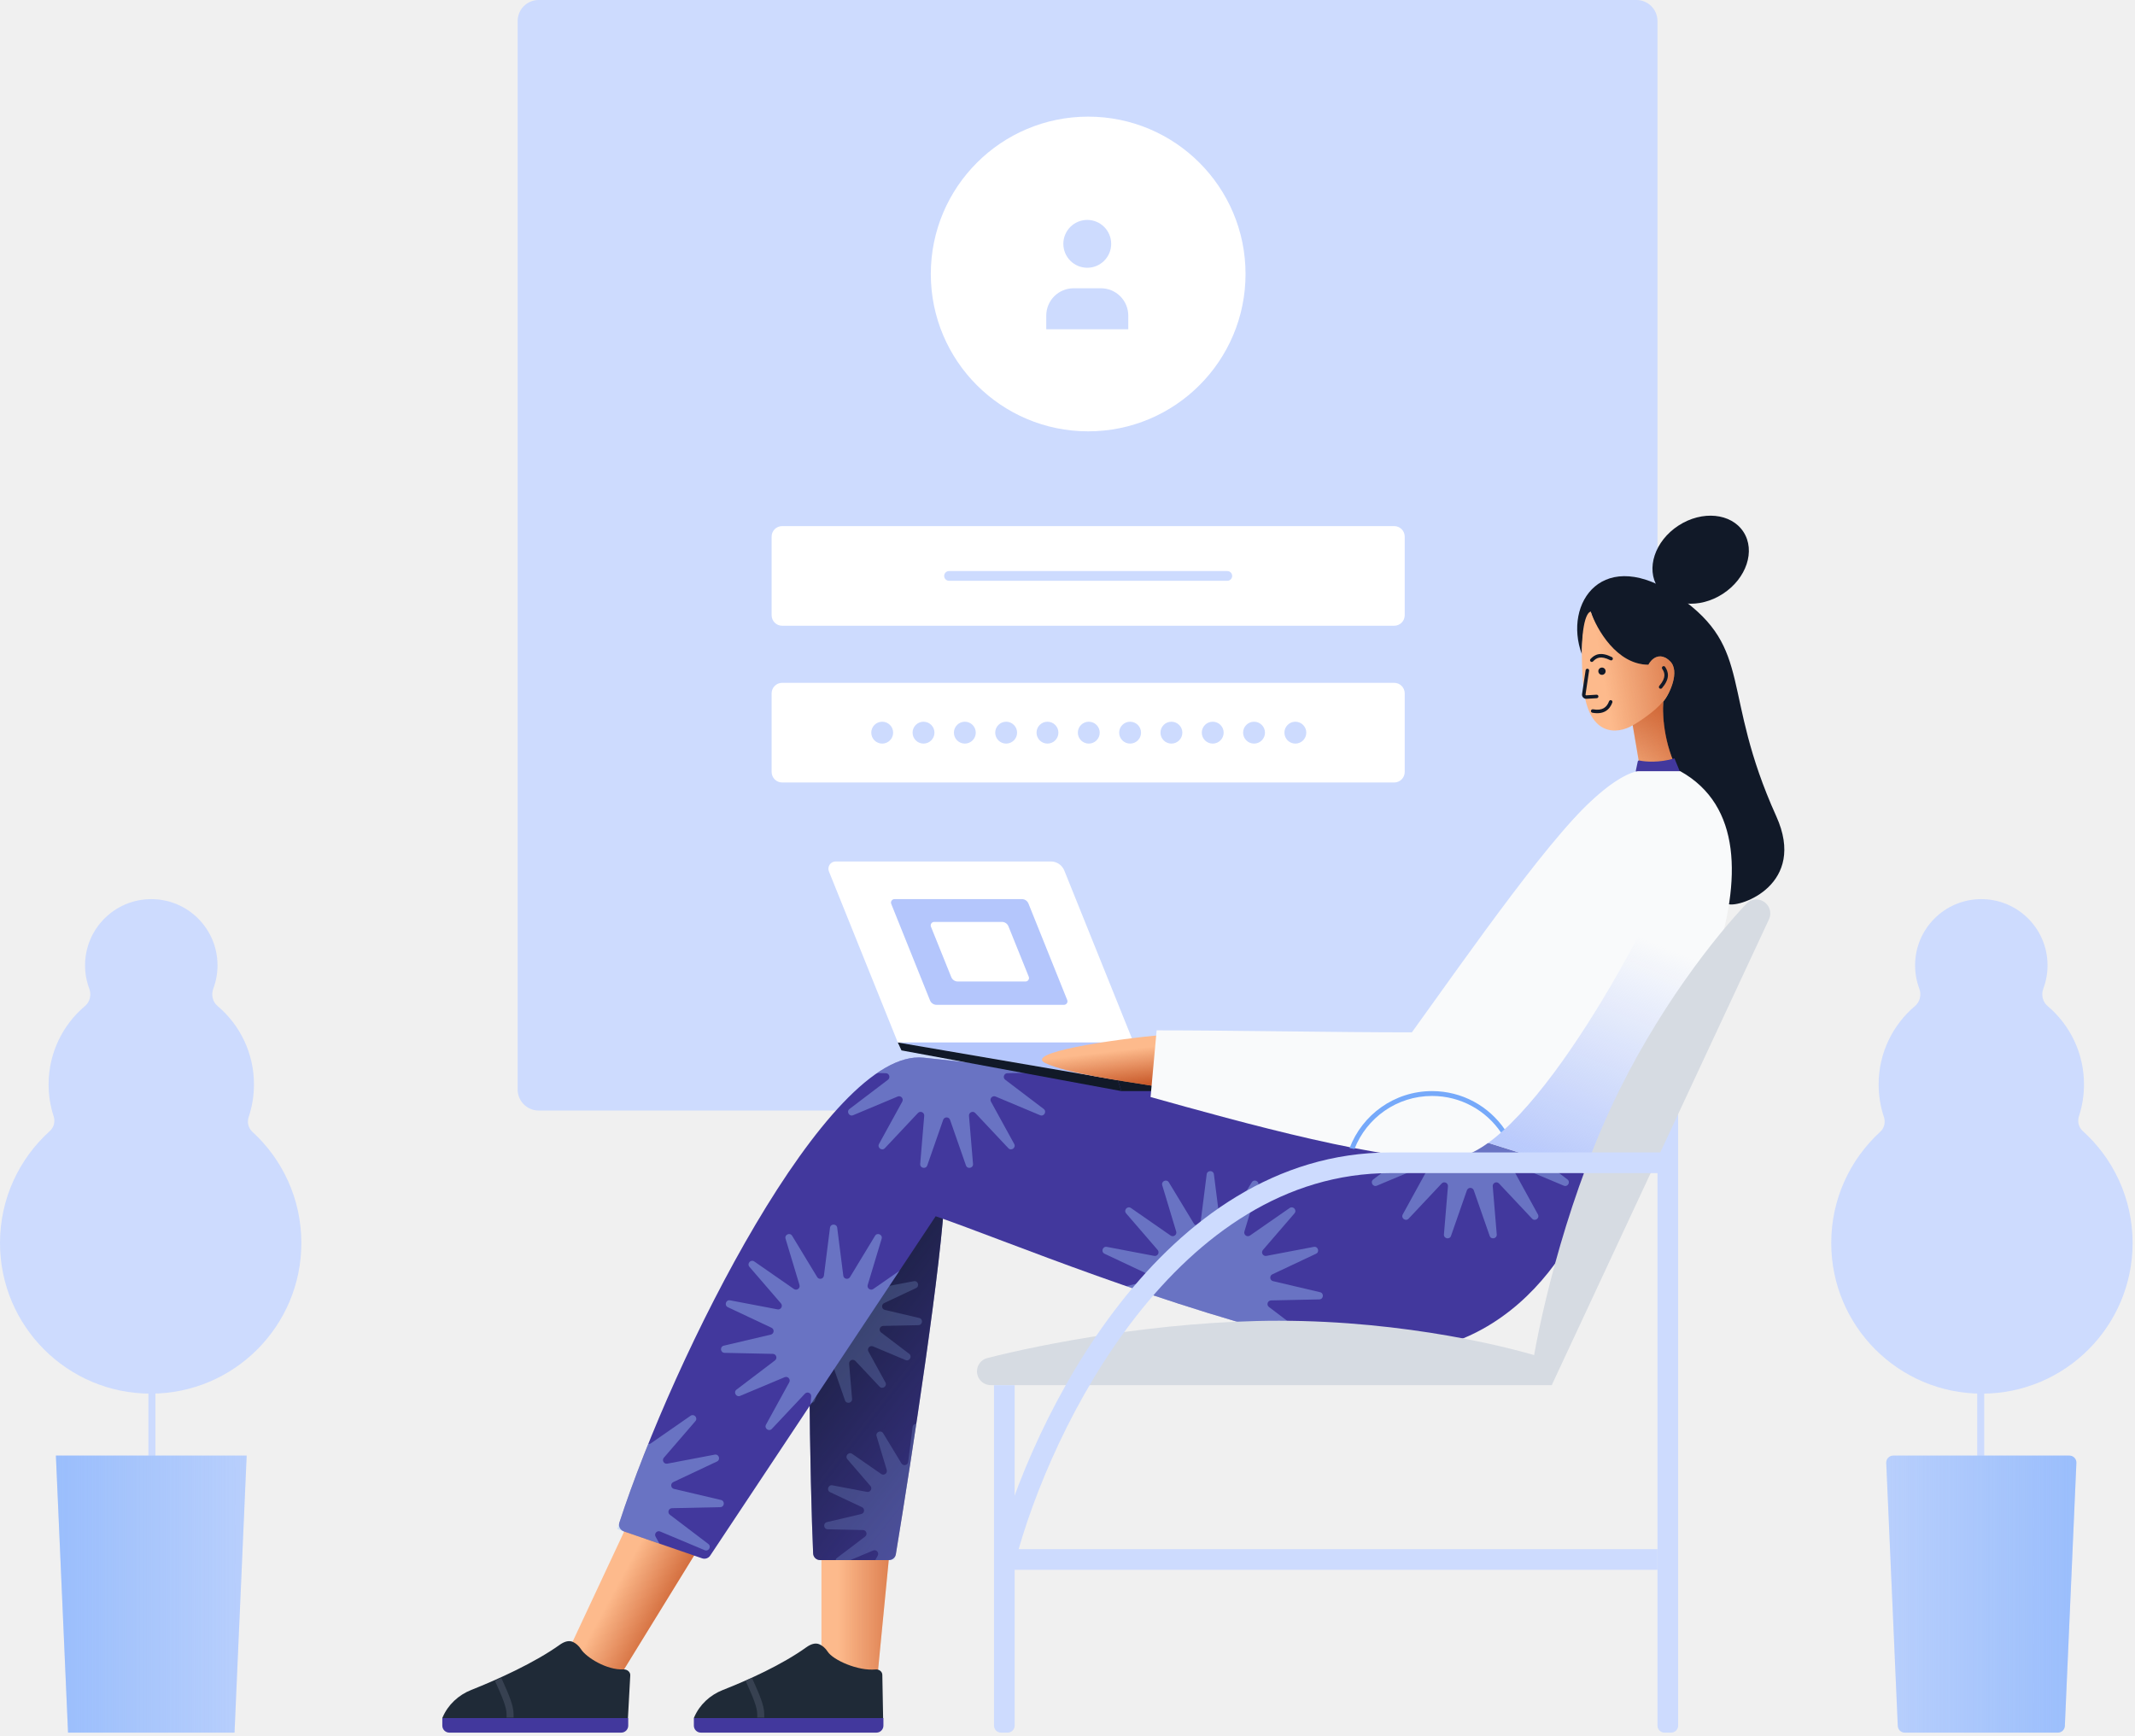
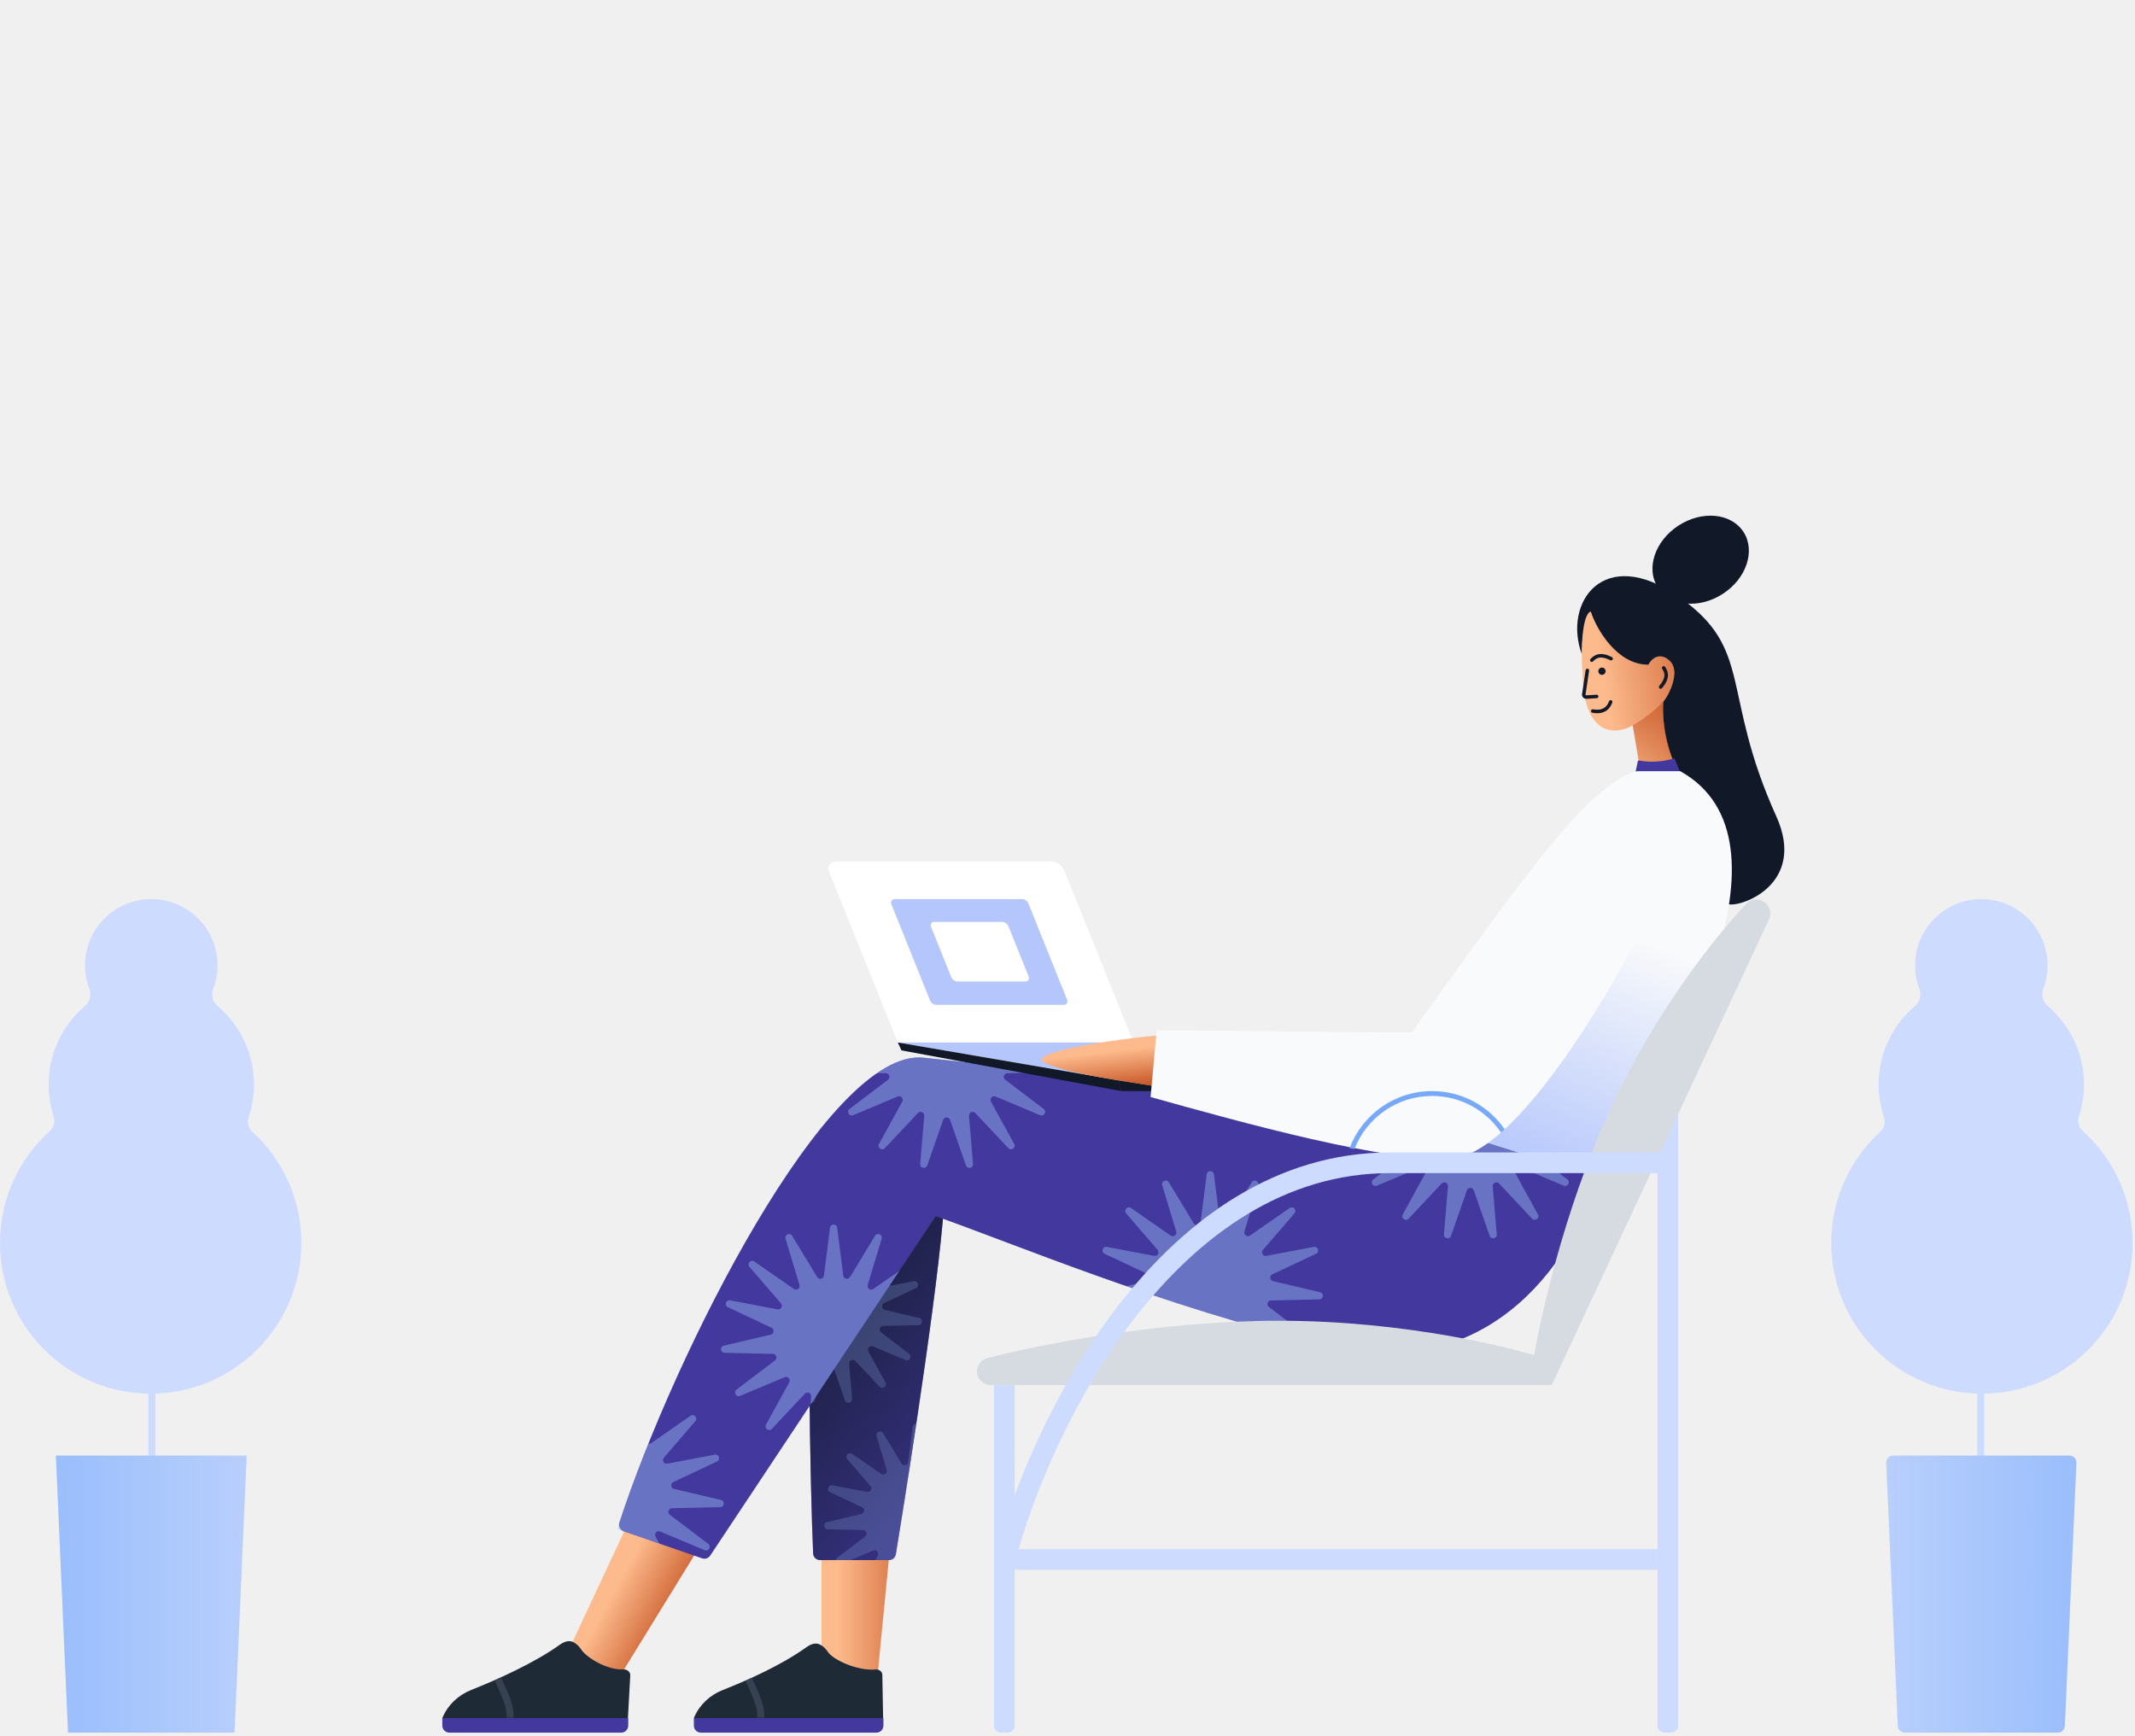
<svg xmlns="http://www.w3.org/2000/svg" width="609" height="495" viewBox="0 0 609 495" fill="none">
  <path fill-rule="evenodd" clip-rule="evenodd" d="M584.052 275.388C584.052 277.731 583.626 279.974 582.846 282.044C582.198 283.766 582.642 285.782 584.048 286.969C590.41 292.342 594.45 300.378 594.45 309.357C594.45 312.534 593.945 315.593 593.009 318.458C592.523 319.946 592.932 321.602 594.095 322.649C602.826 330.516 608.315 341.912 608.315 354.59C608.315 378.328 589.072 397.571 565.335 397.571C541.597 397.571 522.354 378.328 522.354 354.59C522.354 342.031 527.741 330.73 536.331 322.871C537.485 321.815 537.881 320.155 537.384 318.671C536.403 315.745 535.872 312.613 535.872 309.357C535.872 300.378 539.913 292.342 546.275 286.969C547.681 285.782 548.125 283.766 547.476 282.044C546.697 279.974 546.271 277.731 546.271 275.388C546.271 264.955 554.728 256.498 565.161 256.498C575.594 256.498 584.052 264.955 584.052 275.388Z" fill="#CDDBFE" />
  <path fill-rule="evenodd" clip-rule="evenodd" d="M564.988 274.215C565.54 274.215 565.988 274.663 565.988 275.215L565.988 441.245C565.988 441.797 565.54 442.245 564.988 442.245C564.436 442.245 563.988 441.797 563.988 441.245L563.988 275.215C563.988 274.663 564.436 274.215 564.988 274.215Z" fill="#CDDBFE" />
  <path fill-rule="evenodd" clip-rule="evenodd" d="M584.633 349.271C585.083 349.592 585.187 350.217 584.866 350.666L565.802 377.356C565.481 377.805 564.856 377.909 564.407 377.588C563.957 377.267 563.853 376.643 564.174 376.193L583.238 349.504C583.559 349.054 584.184 348.95 584.633 349.271Z" fill="#CDDBFE" />
  <path fill-rule="evenodd" clip-rule="evenodd" d="M545.343 308.023C544.893 308.344 544.789 308.969 545.11 309.418L564.174 336.108C564.495 336.557 565.12 336.661 565.569 336.34C566.019 336.019 566.123 335.395 565.802 334.945L546.738 308.256C546.417 307.806 545.792 307.702 545.343 308.023Z" fill="#CDDBFE" />
  <path d="M538.043 417.336C537.993 416.198 538.902 415.249 540.041 415.249H590.281C591.42 415.249 592.329 416.198 592.279 417.336L588.989 492.365C588.942 493.435 588.061 494.277 586.99 494.277H543.332C542.262 494.277 541.381 493.435 541.334 492.365L538.043 417.336Z" fill="#CDDBFE" />
  <path d="M538.043 417.336C537.993 416.198 538.902 415.249 540.041 415.249H590.281C591.42 415.249 592.329 416.198 592.279 417.336L588.989 492.365C588.942 493.435 588.061 494.277 586.99 494.277H543.332C542.262 494.277 541.381 493.435 541.334 492.365L538.043 417.336Z" fill="url(#paint0_linear_1_7760)" />
  <path fill-rule="evenodd" clip-rule="evenodd" d="M24.263 275.388C24.263 277.731 24.69 279.974 25.469 282.044C26.117 283.766 25.673 285.782 24.268 286.969C17.905 292.342 13.865 300.378 13.865 309.357C13.865 312.534 14.371 315.593 15.306 318.458C15.792 319.946 15.383 321.602 14.221 322.649C5.489 330.516 0 341.912 0 354.59C0 378.328 19.243 397.571 42.981 397.571C66.718 397.571 85.961 378.328 85.961 354.59C85.961 342.031 80.574 330.73 71.985 322.871C70.83 321.815 70.434 320.155 70.931 318.671C71.912 315.745 72.443 312.613 72.443 309.357C72.443 300.378 68.403 292.342 62.04 286.969C60.635 285.782 60.191 283.766 60.839 282.044C61.618 279.974 62.045 277.731 62.045 275.388C62.045 264.955 53.587 256.498 43.154 256.498C32.721 256.498 24.263 264.955 24.263 275.388Z" fill="#CDDBFE" />
  <path fill-rule="evenodd" clip-rule="evenodd" d="M43.327 274.215C42.775 274.215 42.327 274.663 42.327 275.215L42.327 441.245C42.327 441.797 42.775 442.245 43.327 442.245C43.88 442.245 44.327 441.797 44.327 441.245L44.327 275.215C44.327 274.663 43.88 274.215 43.327 274.215Z" fill="#CDDBFE" />
  <path fill-rule="evenodd" clip-rule="evenodd" d="M23.682 349.271C23.233 349.592 23.128 350.217 23.45 350.666L42.514 377.356C42.834 377.805 43.459 377.909 43.908 377.588C44.358 377.267 44.462 376.643 44.141 376.193L25.077 349.504C24.756 349.054 24.131 348.95 23.682 349.271Z" fill="#CDDBFE" />
  <path fill-rule="evenodd" clip-rule="evenodd" d="M62.972 308.023C63.422 308.344 63.526 308.969 63.205 309.418L44.141 336.108C43.82 336.557 43.195 336.661 42.746 336.34C42.297 336.019 42.192 335.395 42.514 334.945L61.578 308.256C61.898 307.806 62.523 307.702 62.972 308.023Z" fill="#CDDBFE" />
  <path d="M70.363 415.249H15.944L19.41 494.277H66.897L70.363 415.249Z" fill="#CDDBFE" />
  <path d="M70.363 415.249H15.944L19.41 494.277H66.897L70.363 415.249Z" fill="url(#paint1_linear_1_7760)" />
-   <path d="M147.66 6C147.66 2.686 150.346 0 153.66 0H466.787C470.101 0 472.787 2.686 472.787 6V310.809C472.787 314.123 470.101 316.809 466.787 316.809H153.66C150.346 316.809 147.66 314.123 147.66 310.809V6Z" fill="#CDDBFE" />
-   <path d="M220.103 153.086C220.103 151.429 221.446 150.086 223.103 150.086H397.691C399.348 150.086 400.691 151.429 400.691 153.086V175.509C400.691 177.165 399.348 178.509 397.691 178.509H223.103C221.446 178.509 220.103 177.165 220.103 175.509V153.086Z" fill="white" />
-   <path fill-rule="evenodd" clip-rule="evenodd" d="M269.323 164.297C269.323 163.531 269.943 162.911 270.709 162.911H350.085C350.85 162.911 351.471 163.531 351.471 164.297C351.471 165.063 350.85 165.684 350.085 165.684H270.709C269.943 165.684 269.323 165.063 269.323 164.297Z" fill="#CDDBFE" />
-   <path d="M220.103 197.799C220.103 196.142 221.446 194.799 223.103 194.799H397.691C399.348 194.799 400.691 196.142 400.691 197.799V220.222C400.691 221.879 399.348 223.222 397.691 223.222H223.103C221.446 223.222 220.103 221.879 220.103 220.222V197.799Z" fill="white" />
-   <path d="M254.765 209.009C254.765 210.732 253.368 212.129 251.645 212.129C249.922 212.129 248.526 210.732 248.526 209.009C248.526 207.286 249.922 205.89 251.645 205.89C253.368 205.89 254.765 207.286 254.765 209.009Z" fill="#CDDBFE" />
-   <path d="M266.55 209.009C266.55 210.732 265.153 212.129 263.43 212.129C261.707 212.129 260.311 210.732 260.311 209.009C260.311 207.286 261.707 205.89 263.43 205.89C265.153 205.89 266.55 207.286 266.55 209.009Z" fill="#CDDBFE" />
-   <path d="M278.335 209.009C278.335 210.732 276.938 212.129 275.215 212.129C273.493 212.129 272.096 210.732 272.096 209.009C272.096 207.286 273.493 205.89 275.215 205.89C276.938 205.89 278.335 207.286 278.335 209.009Z" fill="#CDDBFE" />
-   <path d="M290.12 209.009C290.12 210.732 288.723 212.129 287 212.129C285.278 212.129 283.881 210.732 283.881 209.009C283.881 207.286 285.278 205.89 287 205.89C288.723 205.89 290.12 207.286 290.12 209.009Z" fill="#CDDBFE" />
-   <path d="M301.905 209.009C301.905 210.732 300.508 212.129 298.785 212.129C297.062 212.129 295.666 210.732 295.666 209.009C295.666 207.286 297.062 205.89 298.785 205.89C300.508 205.89 301.905 207.286 301.905 209.009Z" fill="#CDDBFE" />
-   <path d="M313.69 209.009C313.69 210.732 312.293 212.129 310.57 212.129C308.847 212.129 307.451 210.732 307.451 209.009C307.451 207.286 308.847 205.89 310.57 205.89C312.293 205.89 313.69 207.286 313.69 209.009Z" fill="#CDDBFE" />
-   <path d="M325.475 209.009C325.475 210.732 324.078 212.129 322.356 212.129C320.633 212.129 319.236 210.732 319.236 209.009C319.236 207.286 320.633 205.89 322.356 205.89C324.078 205.89 325.475 207.286 325.475 209.009Z" fill="#CDDBFE" />
-   <path d="M337.26 209.009C337.26 210.732 335.863 212.129 334.14 212.129C332.418 212.129 331.021 210.732 331.021 209.009C331.021 207.286 332.418 205.89 334.14 205.89C335.863 205.89 337.26 207.286 337.26 209.009Z" fill="#CDDBFE" />
-   <path d="M349.045 209.009C349.045 210.732 347.648 212.129 345.925 212.129C344.202 212.129 342.806 210.732 342.806 209.009C342.806 207.286 344.202 205.89 345.925 205.89C347.648 205.89 349.045 207.286 349.045 209.009Z" fill="#CDDBFE" />
-   <path d="M360.83 209.009C360.83 210.732 359.433 212.129 357.711 212.129C355.988 212.129 354.591 210.732 354.591 209.009C354.591 207.286 355.988 205.89 357.711 205.89C359.433 205.89 360.83 207.286 360.83 209.009Z" fill="#CDDBFE" />
-   <path d="M372.615 209.009C372.615 210.732 371.218 212.129 369.496 212.129C367.773 212.129 366.376 210.732 366.376 209.009C366.376 207.286 367.773 205.89 369.496 205.89C371.218 205.89 372.615 207.286 372.615 209.009Z" fill="#CDDBFE" />
-   <path d="M355.284 78.162C355.284 102.952 335.188 123.049 310.397 123.049C285.607 123.049 265.51 102.952 265.51 78.162C265.51 53.371 285.607 33.275 310.397 33.275C335.188 33.275 355.284 53.371 355.284 78.162Z" fill="white" />
-   <path d="M310.137 76.386C313.906 76.386 316.961 73.331 316.961 69.562C316.961 65.793 313.906 62.738 310.137 62.738C306.368 62.738 303.313 65.793 303.313 69.562C303.313 73.331 306.368 76.386 310.137 76.386Z" fill="#CDDBFE" />
-   <path d="M306.238 82.235H314.037C316.105 82.235 318.089 83.057 319.551 84.519C321.014 85.982 321.836 87.966 321.836 90.034V93.933H298.439V90.034C298.439 87.966 299.261 85.982 300.723 84.519C302.186 83.057 304.169 82.235 306.238 82.235Z" fill="#CDDBFE" />
  <path d="M254.419 435.699L250.259 478.506H234.315V432.579L254.419 435.699Z" fill="#FDBA8C" />
  <path d="M254.419 435.699L250.259 478.506H234.315V432.579L254.419 435.699Z" fill="url(#paint2_linear_1_7760)" />
  <path d="M253.563 445.057H233.935C232.871 445.057 231.993 444.238 231.945 443.175C231.112 424.639 229.919 366.35 232.036 338.992L269.471 339.859C268.927 358.206 260.124 415.466 255.532 443.404C255.373 444.37 254.541 445.057 253.563 445.057Z" fill="#42389D" />
  <path d="M253.563 445.057H233.935C232.871 445.057 231.993 444.238 231.945 443.175C231.112 424.639 229.919 366.35 232.036 338.992L269.471 339.859C268.927 358.206 260.124 415.466 255.532 443.404C255.373 444.37 254.541 445.057 253.563 445.057Z" fill="url(#paint3_linear_1_7760)" />
  <path fill-rule="evenodd" clip-rule="evenodd" d="M249.673 445.057H255.259C256.895 435.156 259.144 421.043 261.371 406.185C260.887 406.176 260.396 406.479 260.318 407.094L259.055 417.06C258.931 418.037 257.645 418.31 257.134 417.468L251.927 408.878C251.293 407.833 249.689 408.547 250.042 409.717L252.941 419.335C253.225 420.278 252.161 421.051 251.352 420.489L243.101 414.76C242.097 414.063 240.923 415.368 241.721 416.293L248.281 423.9C248.924 424.646 248.267 425.785 247.299 425.601L237.431 423.723C236.231 423.495 235.688 425.164 236.793 425.685L245.881 429.966C246.772 430.386 246.634 431.694 245.675 431.919L235.897 434.217C234.707 434.497 234.891 436.243 236.112 436.269L246.155 436.484C247.14 436.505 247.546 437.756 246.762 438.352L238.763 444.429C238.53 444.606 238.403 444.828 238.361 445.057H242.553L249.057 442.327C249.965 441.946 250.845 442.923 250.371 443.786L249.673 445.057Z" fill="#A4CAFE" fill-opacity="0.2" />
  <path fill-rule="evenodd" clip-rule="evenodd" d="M231.175 357.009L232.525 359.236C233.035 360.078 234.322 359.805 234.445 358.828L235.709 348.862C235.863 347.65 237.618 347.65 237.772 348.862L239.036 358.828C239.159 359.805 240.446 360.078 240.956 359.236L246.164 350.646C246.797 349.601 248.401 350.315 248.049 351.485L245.15 361.103C244.865 362.046 245.929 362.819 246.738 362.257L254.99 356.528C255.993 355.831 257.168 357.136 256.37 358.061L249.81 365.668C249.167 366.414 249.824 367.553 250.792 367.369L260.66 365.491C261.86 365.263 262.403 366.933 261.297 367.453L252.21 371.734C251.319 372.154 251.457 373.462 252.415 373.687L262.194 375.986C263.383 376.265 263.2 378.011 261.978 378.037L251.935 378.252C250.951 378.273 250.544 379.524 251.329 380.12L259.327 386.197C260.3 386.936 259.422 388.457 258.296 387.984L249.034 384.095C248.126 383.714 247.246 384.691 247.72 385.554L252.555 394.359C253.143 395.43 251.723 396.462 250.886 395.572L244.006 388.252C243.332 387.535 242.13 388.07 242.212 389.051L243.048 399.061C243.15 400.279 241.432 400.644 241.03 399.49L237.722 390.005C237.398 389.076 236.083 389.076 235.759 390.005L232.451 399.49C232.201 400.206 231.445 400.337 230.932 400.043C230.911 397.95 230.893 395.836 230.88 393.711L231.269 389.051C231.302 388.652 231.123 388.327 230.854 388.129C230.824 377.383 230.908 366.581 231.175 357.009Z" fill="#A4CAFE" fill-opacity="0.2" />
  <path d="M197.919 490.118H251.992V492.278C251.992 493.382 251.096 494.278 249.992 494.278H199.919C198.815 494.278 197.919 493.382 197.919 492.278V490.118Z" fill="#42389D" />
  <path d="M198.004 489.919L197.919 490.118H251.906L251.68 477.776C251.663 476.832 250.715 476.163 249.776 476.255C244.706 476.75 237.602 473.548 236.087 471.167C235.432 470.136 234.608 469.5 233.83 469.122C232.553 468.501 231.138 469.115 229.985 469.943C223.04 474.931 213.356 479.297 206.178 482.117C202.532 483.55 199.537 486.313 198.004 489.919Z" fill="#1F2A37" />
  <path fill-rule="evenodd" clip-rule="evenodd" d="M214.502 478.678L214.912 479.59C215.69 481.318 216.456 483.038 217.026 484.615C217.59 486.174 218 487.693 218 489V490H216V489C216 488.054 215.691 486.806 215.145 485.295C214.605 483.801 213.871 482.148 213.088 480.41L212.678 479.498L214.502 478.678Z" fill="#374151" />
  <path d="M202.946 435.699L176.603 478.506H158.578L180.069 432.58L202.946 435.699Z" fill="#FDBA8C" />
  <path d="M202.946 435.699L176.603 478.506H158.578L180.069 432.58L202.946 435.699Z" fill="url(#paint4_linear_1_7760)" />
  <path d="M379.2 384.052C426.895 395.283 450.141 356.381 455.803 335.526C433.793 320.101 298.092 305.37 263.43 301.731C236.057 298.856 192.021 387.168 176.667 434.395C176.332 435.426 176.9 436.5 177.926 436.854L200.27 444.553C201.131 444.85 202.084 444.528 202.587 443.769L266.896 346.965C287.346 354.013 331.506 372.822 379.2 384.052Z" fill="#42389D" />
  <path fill-rule="evenodd" clip-rule="evenodd" d="M256.545 362.549L249.101 367.717C248.292 368.279 247.228 367.506 247.513 366.563L251.485 353.383C251.838 352.213 250.234 351.499 249.601 352.544L242.464 364.316C241.954 365.158 240.667 364.884 240.544 363.907L238.812 350.251C238.658 349.039 236.903 349.039 236.749 350.251L235.018 363.907C234.894 364.884 233.607 365.158 233.097 364.316L225.96 352.544C225.327 351.499 223.723 352.213 224.076 353.383L228.048 366.563C228.333 367.506 227.269 368.279 226.46 367.717L215.153 359.866C214.149 359.169 212.974 360.474 213.772 361.399L222.762 371.824C223.405 372.57 222.748 373.709 221.78 373.525L208.257 370.951C207.057 370.723 206.514 372.393 207.62 372.914L220.073 378.78C220.964 379.2 220.826 380.508 219.867 380.733L206.467 383.883C205.277 384.162 205.461 385.908 206.683 385.935L220.445 386.229C221.43 386.25 221.836 387.501 221.052 388.097L210.091 396.424C209.118 397.163 209.996 398.684 211.122 398.211L223.815 392.882C224.723 392.501 225.603 393.478 225.129 394.342L218.503 406.408C217.914 407.478 219.335 408.511 220.172 407.62L229.599 397.59C230.274 396.872 231.475 397.407 231.393 398.388L231.2 400.701L256.545 362.549Z" fill="#A4CAFE" fill-opacity="0.4" />
  <path fill-rule="evenodd" clip-rule="evenodd" d="M300.737 305.873L287.351 306.16C286.367 306.181 285.96 307.431 286.745 308.027L297.706 316.355C298.679 317.094 297.801 318.615 296.674 318.142L283.982 312.813C283.074 312.432 282.194 313.409 282.668 314.272L289.294 326.338C289.882 327.409 288.462 328.441 287.625 327.551L278.197 317.52C277.523 316.803 276.321 317.338 276.403 318.319L277.549 332.037C277.65 333.255 275.933 333.62 275.531 332.466L270.998 319.468C270.674 318.538 269.358 318.538 269.034 319.468L264.501 332.466C264.099 333.62 262.381 333.255 262.483 332.037L263.629 318.319C263.711 317.338 262.509 316.803 261.835 317.52L252.407 327.551C251.57 328.441 250.15 327.409 250.738 326.338L257.364 314.272C257.838 313.409 256.958 312.432 256.05 312.813L243.358 318.142C242.231 318.615 241.353 317.094 242.326 316.355L253.287 308.027C254.071 307.431 253.665 306.181 252.68 306.16L250.2 306.107C254.881 302.908 259.342 301.303 263.43 301.732C271.397 302.569 284.702 303.991 300.737 305.873Z" fill="#A4CAFE" fill-opacity="0.4" />
  <path fill-rule="evenodd" clip-rule="evenodd" d="M373.153 382.588C373.433 382.17 373.434 381.564 372.922 381.175L361.961 372.847C361.177 372.251 361.583 371.001 362.568 370.98L376.33 370.685C377.552 370.659 377.735 368.913 376.546 368.633L363.145 365.484C362.187 365.258 362.049 363.951 362.94 363.531L375.393 357.664C376.498 357.143 375.956 355.473 374.756 355.702L361.232 358.275C360.265 358.459 359.607 357.32 360.251 356.575L369.241 346.15C370.039 345.225 368.864 343.92 367.86 344.617L356.553 352.468C355.744 353.03 354.68 352.257 354.964 351.314L358.937 338.134C359.29 336.964 357.686 336.25 357.052 337.295L349.916 349.066C349.405 349.908 348.119 349.635 347.995 348.658L346.264 335.001C346.11 333.789 344.354 333.789 344.201 335.001L342.469 348.658C342.345 349.635 341.059 349.908 340.548 349.066L333.412 337.295C332.779 336.25 331.175 336.964 331.527 338.134L335.5 351.314C335.784 352.257 334.72 353.03 333.911 352.468L322.604 344.617C321.601 343.92 320.426 345.225 321.224 346.15L330.214 356.575C330.857 357.32 330.199 358.459 329.232 358.275L315.709 355.702C314.509 355.473 313.966 357.143 315.071 357.664L327.524 363.531C328.415 363.951 328.278 365.258 327.319 365.484L321.257 366.908C332.626 370.845 344.937 374.839 357.758 378.475C357.831 377.84 358.507 377.343 359.198 377.633L367.625 381.171C369.46 381.653 371.303 382.125 373.153 382.588Z" fill="#A4CAFE" fill-opacity="0.4" />
  <path fill-rule="evenodd" clip-rule="evenodd" d="M435.843 327.791C435.91 327.916 436.007 328.033 436.137 328.132L447.098 336.459C448.071 337.198 447.193 338.719 446.067 338.246L433.374 332.917C432.466 332.536 431.586 333.513 432.06 334.376L438.686 346.442C439.275 347.513 437.854 348.545 437.017 347.655L427.59 337.625C426.915 336.907 425.714 337.442 425.796 338.423L426.941 352.141C427.043 353.359 425.326 353.724 424.923 352.57L420.39 339.572C420.066 338.642 418.751 338.642 418.427 339.572L413.894 352.57C413.491 353.724 411.774 353.359 411.876 352.141L413.021 338.423C413.103 337.442 411.902 336.907 411.227 337.625L401.8 347.655C400.963 348.545 399.542 347.513 400.13 346.442L406.757 334.376C407.231 333.513 406.351 332.536 405.443 332.917L392.75 338.246C391.624 338.719 390.746 337.198 391.719 336.459L402.68 328.132C403.464 327.536 403.058 326.285 402.073 326.264L388.31 325.969C387.089 325.943 386.905 324.197 388.095 323.918L401.495 320.768C401.752 320.708 401.95 320.57 402.085 320.392C414.89 322.751 426.505 325.234 435.843 327.791Z" fill="#A4CAFE" fill-opacity="0.4" />
  <path fill-rule="evenodd" clip-rule="evenodd" d="M188.099 440.361L187.001 438.362C186.527 437.499 187.407 436.522 188.315 436.903L201.008 442.232C202.134 442.705 203.012 441.184 202.039 440.445L191.078 432.117C190.294 431.522 190.7 430.271 191.685 430.25L205.447 429.955C206.669 429.929 206.852 428.183 205.663 427.903L192.262 424.754C191.304 424.529 191.166 423.221 192.057 422.801L204.51 416.934C205.615 416.414 205.073 414.744 203.873 414.972L190.35 417.545C189.382 417.73 188.725 416.591 189.368 415.845L198.358 405.42C199.156 404.495 197.981 403.19 196.977 403.887L185.67 411.738C185.427 411.907 185.162 411.955 184.917 411.915C181.37 420.727 178.368 428.998 176.082 436.22L188.099 440.361Z" fill="#A4CAFE" fill-opacity="0.4" />
  <path d="M126.169 490.118H179.202V492.278C179.202 493.382 178.306 494.278 177.202 494.278H128.169C127.065 494.278 126.169 493.382 126.169 492.278V490.118Z" fill="#42389D" />
  <path d="M126.254 489.919L126.169 490.118H179.116L179.782 477.928C179.836 476.942 178.852 476.191 177.867 476.242C173.085 476.49 167.217 472.82 165.724 470.473C165.069 469.443 164.245 468.806 163.467 468.428C162.19 467.808 160.775 468.422 159.62 469.248C152.502 474.337 141.959 479.113 134.422 482.102C130.78 483.546 127.787 486.313 126.254 489.919Z" fill="#1F2A37" />
  <path fill-rule="evenodd" clip-rule="evenodd" d="M143.002 478.678L143.412 479.59C144.19 481.318 144.956 483.038 145.526 484.615C146.09 486.174 146.5 487.693 146.5 489V490H144.5V489C144.5 488.054 144.191 486.806 143.645 485.295C143.105 483.801 142.371 482.148 141.588 480.41L141.178 479.498L143.002 478.678Z" fill="#374151" />
  <path d="M236.453 248.609C235.902 247.242 236.909 245.752 238.382 245.752H299.737C301.435 245.752 302.962 246.783 303.596 248.358L323.343 297.398H256.1L236.453 248.609Z" fill="white" />
  <path d="M254.225 257.87C253.961 257.213 254.445 256.497 255.153 256.497H291.503C292.32 256.497 293.054 256.994 293.359 257.751L304.421 285.28C304.685 285.937 304.201 286.653 303.493 286.653H267.143C266.326 286.653 265.592 286.156 265.287 285.399L254.225 257.87Z" fill="#B4C6FC" />
  <path d="M265.554 264.374C265.289 263.717 265.773 263 266.482 263H285.8C286.616 263 287.35 263.496 287.655 264.252L293.447 278.626C293.712 279.283 293.228 280 292.52 280H273.201C272.386 280 271.651 279.504 271.346 278.748L265.554 264.374Z" fill="white" />
  <path d="M318.837 308.144H386.081L323.343 297.398H256.099L318.837 308.144Z" fill="#B4C6FC" />
  <path d="M318.837 308.143H386.081L387.121 311.263H319.877L318.837 308.143Z" fill="#111928" />
  <path d="M318.837 308.143L256.099 297.398L257.139 299.651L319.877 311.263L318.837 308.143Z" fill="#111928" />
  <path d="M497.314 151.736C500.809 157.113 498.177 165.024 491.436 169.405C484.694 173.787 476.396 172.98 472.901 167.603C469.407 162.226 472.039 154.315 478.78 149.933C485.521 145.552 493.819 146.359 497.314 151.736Z" fill="#111928" />
  <path d="M470.246 189.977C460.811 190.729 455.312 179.964 453.741 174.488C451.604 176.818 451.179 183.593 451.234 186.689C445.757 171.971 457.342 155.248 478.861 170.24C500.379 185.233 490.664 197.422 506.675 232.857C515.458 252.293 496.5 258.933 493 257.933C494.107 234.482 484.896 226.264 480.727 222.544L480.666 222.49C476.526 218.796 470.423 204.536 474.259 200.196C478.095 195.856 477.907 188.506 474.771 187.63C472.262 186.929 470.709 188.903 470.246 189.977Z" fill="#111928" />
  <path d="M465.728 206.912L468.646 224.171C474.144 225.913 478.456 223.626 479.925 222.264C474.731 214.002 474.098 204.442 474.43 200.167C476.192 198.112 479.356 191.46 476.34 188.595C473.325 185.73 470.983 188.095 470.188 189.635C461.185 189.611 455.472 179.527 453.741 174.488C452.535 174.634 450.407 178.884 451.538 194.723C452.67 210.562 461.469 209.448 465.728 206.912Z" fill="#FDBA8C" />
  <path d="M465.728 206.912L468.646 224.171C474.144 225.913 478.456 223.626 479.925 222.264C474.731 214.002 474.098 204.442 474.43 200.167C476.192 198.112 479.356 191.46 476.34 188.595C473.325 185.73 470.983 188.095 470.188 189.635C461.185 189.611 455.472 179.527 453.741 174.488C452.535 174.634 450.407 178.884 451.538 194.723C452.67 210.562 461.469 209.448 465.728 206.912Z" fill="url(#paint5_linear_1_7760)" />
  <path fill-rule="evenodd" clip-rule="evenodd" d="M474.375 200.084C472.251 202.83 467.42 205.996 465.728 206.915L465.728 206.919L468.217 221.632C472.26 222.189 475.985 221.062 478.538 219.804C474.915 212.598 474.223 204.342 474.375 200.084Z" fill="url(#paint6_linear_1_7760)" />
  <path d="M457.981 191.304C458.077 191.87 457.696 192.406 457.129 192.502C456.563 192.598 456.026 192.217 455.931 191.65C455.835 191.084 456.216 190.547 456.782 190.452C457.349 190.356 457.885 190.737 457.981 191.304Z" fill="#111928" />
  <path fill-rule="evenodd" clip-rule="evenodd" d="M456.16 187.616C455.436 187.747 454.9 188.153 454.416 188.678C454.229 188.881 453.912 188.894 453.709 188.707C453.506 188.52 453.493 188.204 453.68 188.001C454.239 187.394 454.958 186.818 455.981 186.632C456.998 186.447 458.229 186.663 459.788 187.455C460.034 187.58 460.133 187.881 460.008 188.127C459.883 188.373 459.582 188.471 459.335 188.346C457.892 187.614 456.888 187.483 456.16 187.616Z" fill="#111928" />
  <path fill-rule="evenodd" clip-rule="evenodd" d="M474.767 192.749C474.809 192.015 474.54 191.398 474.143 190.805C473.989 190.576 474.05 190.265 474.28 190.112C474.509 189.958 474.82 190.019 474.973 190.249C475.432 190.934 475.824 191.768 475.766 192.806C475.707 193.838 475.209 194.984 474.074 196.315C473.895 196.525 473.579 196.55 473.369 196.371C473.159 196.191 473.134 195.876 473.313 195.666C474.364 194.434 474.725 193.488 474.767 192.749Z" fill="#111928" />
  <path fill-rule="evenodd" clip-rule="evenodd" d="M452.863 190.765C453.136 190.806 453.324 191.061 453.283 191.334L452.265 198.137C452.247 198.258 452.345 198.366 452.468 198.358L455.41 198.181C455.685 198.164 455.922 198.374 455.939 198.649C455.956 198.925 455.746 199.162 455.47 199.179L452.528 199.357C451.771 199.402 451.164 198.739 451.276 197.989L452.294 191.186C452.335 190.913 452.59 190.724 452.863 190.765Z" fill="#111928" />
  <path fill-rule="evenodd" clip-rule="evenodd" d="M457.464 202.018C458.165 201.613 458.654 200.938 458.973 200.06C459.067 199.801 459.354 199.667 459.614 199.761C459.873 199.856 460.007 200.143 459.913 200.402C459.539 201.431 458.925 202.328 457.965 202.884C457.004 203.439 455.765 203.612 454.221 203.327C453.95 203.277 453.77 203.016 453.82 202.744C453.87 202.473 454.131 202.293 454.403 202.344C455.783 202.598 456.764 202.423 457.464 202.018Z" fill="#111928" />
  <path d="M298.213 303.29C304.452 306.202 319.704 308.316 329.582 309.876L332.355 295.145C316.18 296.647 291.974 300.378 298.213 303.29Z" fill="#FDBA8C" />
  <path d="M298.213 303.29C304.452 306.202 319.704 308.316 329.582 309.876L332.355 295.145C316.18 296.647 291.974 300.378 298.213 303.29Z" fill="url(#paint7_linear_1_7760)" />
  <path d="M477.64 216.35C473.236 217.645 469.397 217.327 467.592 216.949C467.399 216.909 467.208 217.029 467.167 217.222L466.61 219.867C466.575 220.036 466.669 220.206 466.833 220.261C471.143 221.702 476.996 221.236 479.2 220.162L477.64 216.35Z" fill="#42389D" />
  <path d="M456.238 336L408.049 320.855C407.529 315.307 410.927 296.057 428.677 263.437C446.427 230.817 461.727 220.887 467.159 220H479.292C514.377 239.571 478.541 305.488 456.238 336Z" fill="#F9FAFB" />
  <path d="M456.238 336L408.049 320.855C407.529 315.307 410.927 296.057 428.677 263.437C446.427 230.817 461.727 220.887 467.159 220H479.292C514.377 239.571 478.541 305.488 456.238 336Z" fill="url(#paint8_linear_1_7760)" />
  <path d="M328.196 312.956L329.929 293.931C351.5 293.931 380.72 294.505 402.731 294.505C418.56 272.553 445 234.5 456.5 226.5C463.5 221.63 480.813 231.982 477 245.5C473.188 259.018 437.086 327.9 414.902 330.326C397.155 332.267 353.037 319.888 328.196 312.956Z" fill="#F9FAFB" />
  <path fill-rule="evenodd" clip-rule="evenodd" d="M429.214 322.176C424.684 315.585 417.092 311.263 408.49 311.263C397.728 311.263 388.547 318.028 384.965 327.537C385.432 327.619 385.896 327.7 386.357 327.779C389.806 318.924 398.415 312.65 408.49 312.65C416.678 312.65 423.898 316.794 428.166 323.1C428.514 322.8 428.864 322.492 429.214 322.176Z" fill="#76A9FA" />
  <path d="M472.787 441.938L472.787 447.83L289.08 447.83L289.08 441.938L472.787 441.938Z" fill="#CDDBFE" />
  <path d="M472.787 308.143H478.68V492.277C478.68 493.382 477.785 494.277 476.68 494.277H474.787C473.683 494.277 472.787 493.382 472.787 492.277V308.143Z" fill="#CDDBFE" />
  <path d="M442.631 395.145H282.621C280.445 395.145 278.681 393.381 278.681 391.205C278.681 389.436 279.857 387.881 281.57 387.44C297.01 383.458 331.065 376.774 364.816 376.774C400.864 376.774 431.828 384.4 442.805 388.212L442.631 395.145Z" fill="#D6DBE2" />
  <path d="M504.587 262.278L442.632 395.144L436.701 392.116C438.537 379.136 445.694 345.689 459.63 315.749C472.513 288.07 489.625 266.75 498.22 257.755C499.367 256.555 501.145 256.264 502.651 256.965C504.653 257.897 505.52 260.276 504.587 262.278Z" fill="#D6DBE2" />
  <path d="M283.534 395.144H289.426V492.277C289.426 493.381 288.531 494.277 287.426 494.277H285.534C284.429 494.277 283.534 493.381 283.534 492.277V395.144Z" fill="#CDDBFE" />
  <path fill-rule="evenodd" clip-rule="evenodd" d="M324.236 375.299C306.206 398.289 294.594 426.237 289.505 445.799L283.802 444.316C289.053 424.132 300.977 395.409 319.599 371.663C338.216 347.924 363.863 328.767 396.531 328.767H478.16V334.66H396.531C366.393 334.66 342.271 352.302 324.236 375.299Z" fill="#CDDBFE" />
  <defs>
    <linearGradient id="paint0_linear_1_7760" x1="657.674" y1="468.866" x2="500.118" y2="468.866" gradientUnits="userSpaceOnUse">
      <stop stop-color="#76A9FA" />
      <stop offset="1" stop-color="#76A9FA" stop-opacity="0" />
    </linearGradient>
    <linearGradient id="paint1_linear_1_7760" x1="-49.358" y1="468.866" x2="108.198" y2="468.866" gradientUnits="userSpaceOnUse">
      <stop stop-color="#76A9FA" />
      <stop offset="1" stop-color="#76A9FA" stop-opacity="0" />
    </linearGradient>
    <linearGradient id="paint2_linear_1_7760" x1="273.656" y1="471.747" x2="238.994" y2="471.747" gradientUnits="userSpaceOnUse">
      <stop stop-color="#B43403" />
      <stop offset="1" stop-color="#B43403" stop-opacity="0" />
    </linearGradient>
    <linearGradient id="paint3_linear_1_7760" x1="189.613" y1="392.057" x2="275.414" y2="458.596" gradientUnits="userSpaceOnUse">
      <stop stop-color="#111928" />
      <stop offset="1" stop-color="#111928" stop-opacity="0" />
    </linearGradient>
    <linearGradient id="paint4_linear_1_7760" x1="196.706" y1="470.361" x2="173.136" y2="457.536" gradientUnits="userSpaceOnUse">
      <stop stop-color="#B43403" />
      <stop offset="1" stop-color="#B43403" stop-opacity="0" />
    </linearGradient>
    <linearGradient id="paint5_linear_1_7760" x1="506.597" y1="211.329" x2="461.69" y2="218.923" gradientUnits="userSpaceOnUse">
      <stop stop-color="#B43403" />
      <stop offset="1" stop-color="#B43403" stop-opacity="0" />
    </linearGradient>
    <linearGradient id="paint6_linear_1_7760" x1="465.693" y1="175.279" x2="473.525" y2="221.588" gradientUnits="userSpaceOnUse">
      <stop stop-color="#B43403" />
      <stop offset="1" stop-color="#B43403" stop-opacity="0" />
    </linearGradient>
    <linearGradient id="paint7_linear_1_7760" x1="322.477" y1="314.035" x2="320.744" y2="299.477" gradientUnits="userSpaceOnUse">
      <stop stop-color="#B43403" />
      <stop offset="1" stop-color="#B43403" stop-opacity="0" />
    </linearGradient>
    <linearGradient id="paint8_linear_1_7760" x1="444.798" y1="338.995" x2="472.933" y2="269.441" gradientUnits="userSpaceOnUse">
      <stop stop-color="#B4C6FC" />
      <stop offset="1" stop-color="#B4C6FC" stop-opacity="0" />
    </linearGradient>
  </defs>
</svg>
